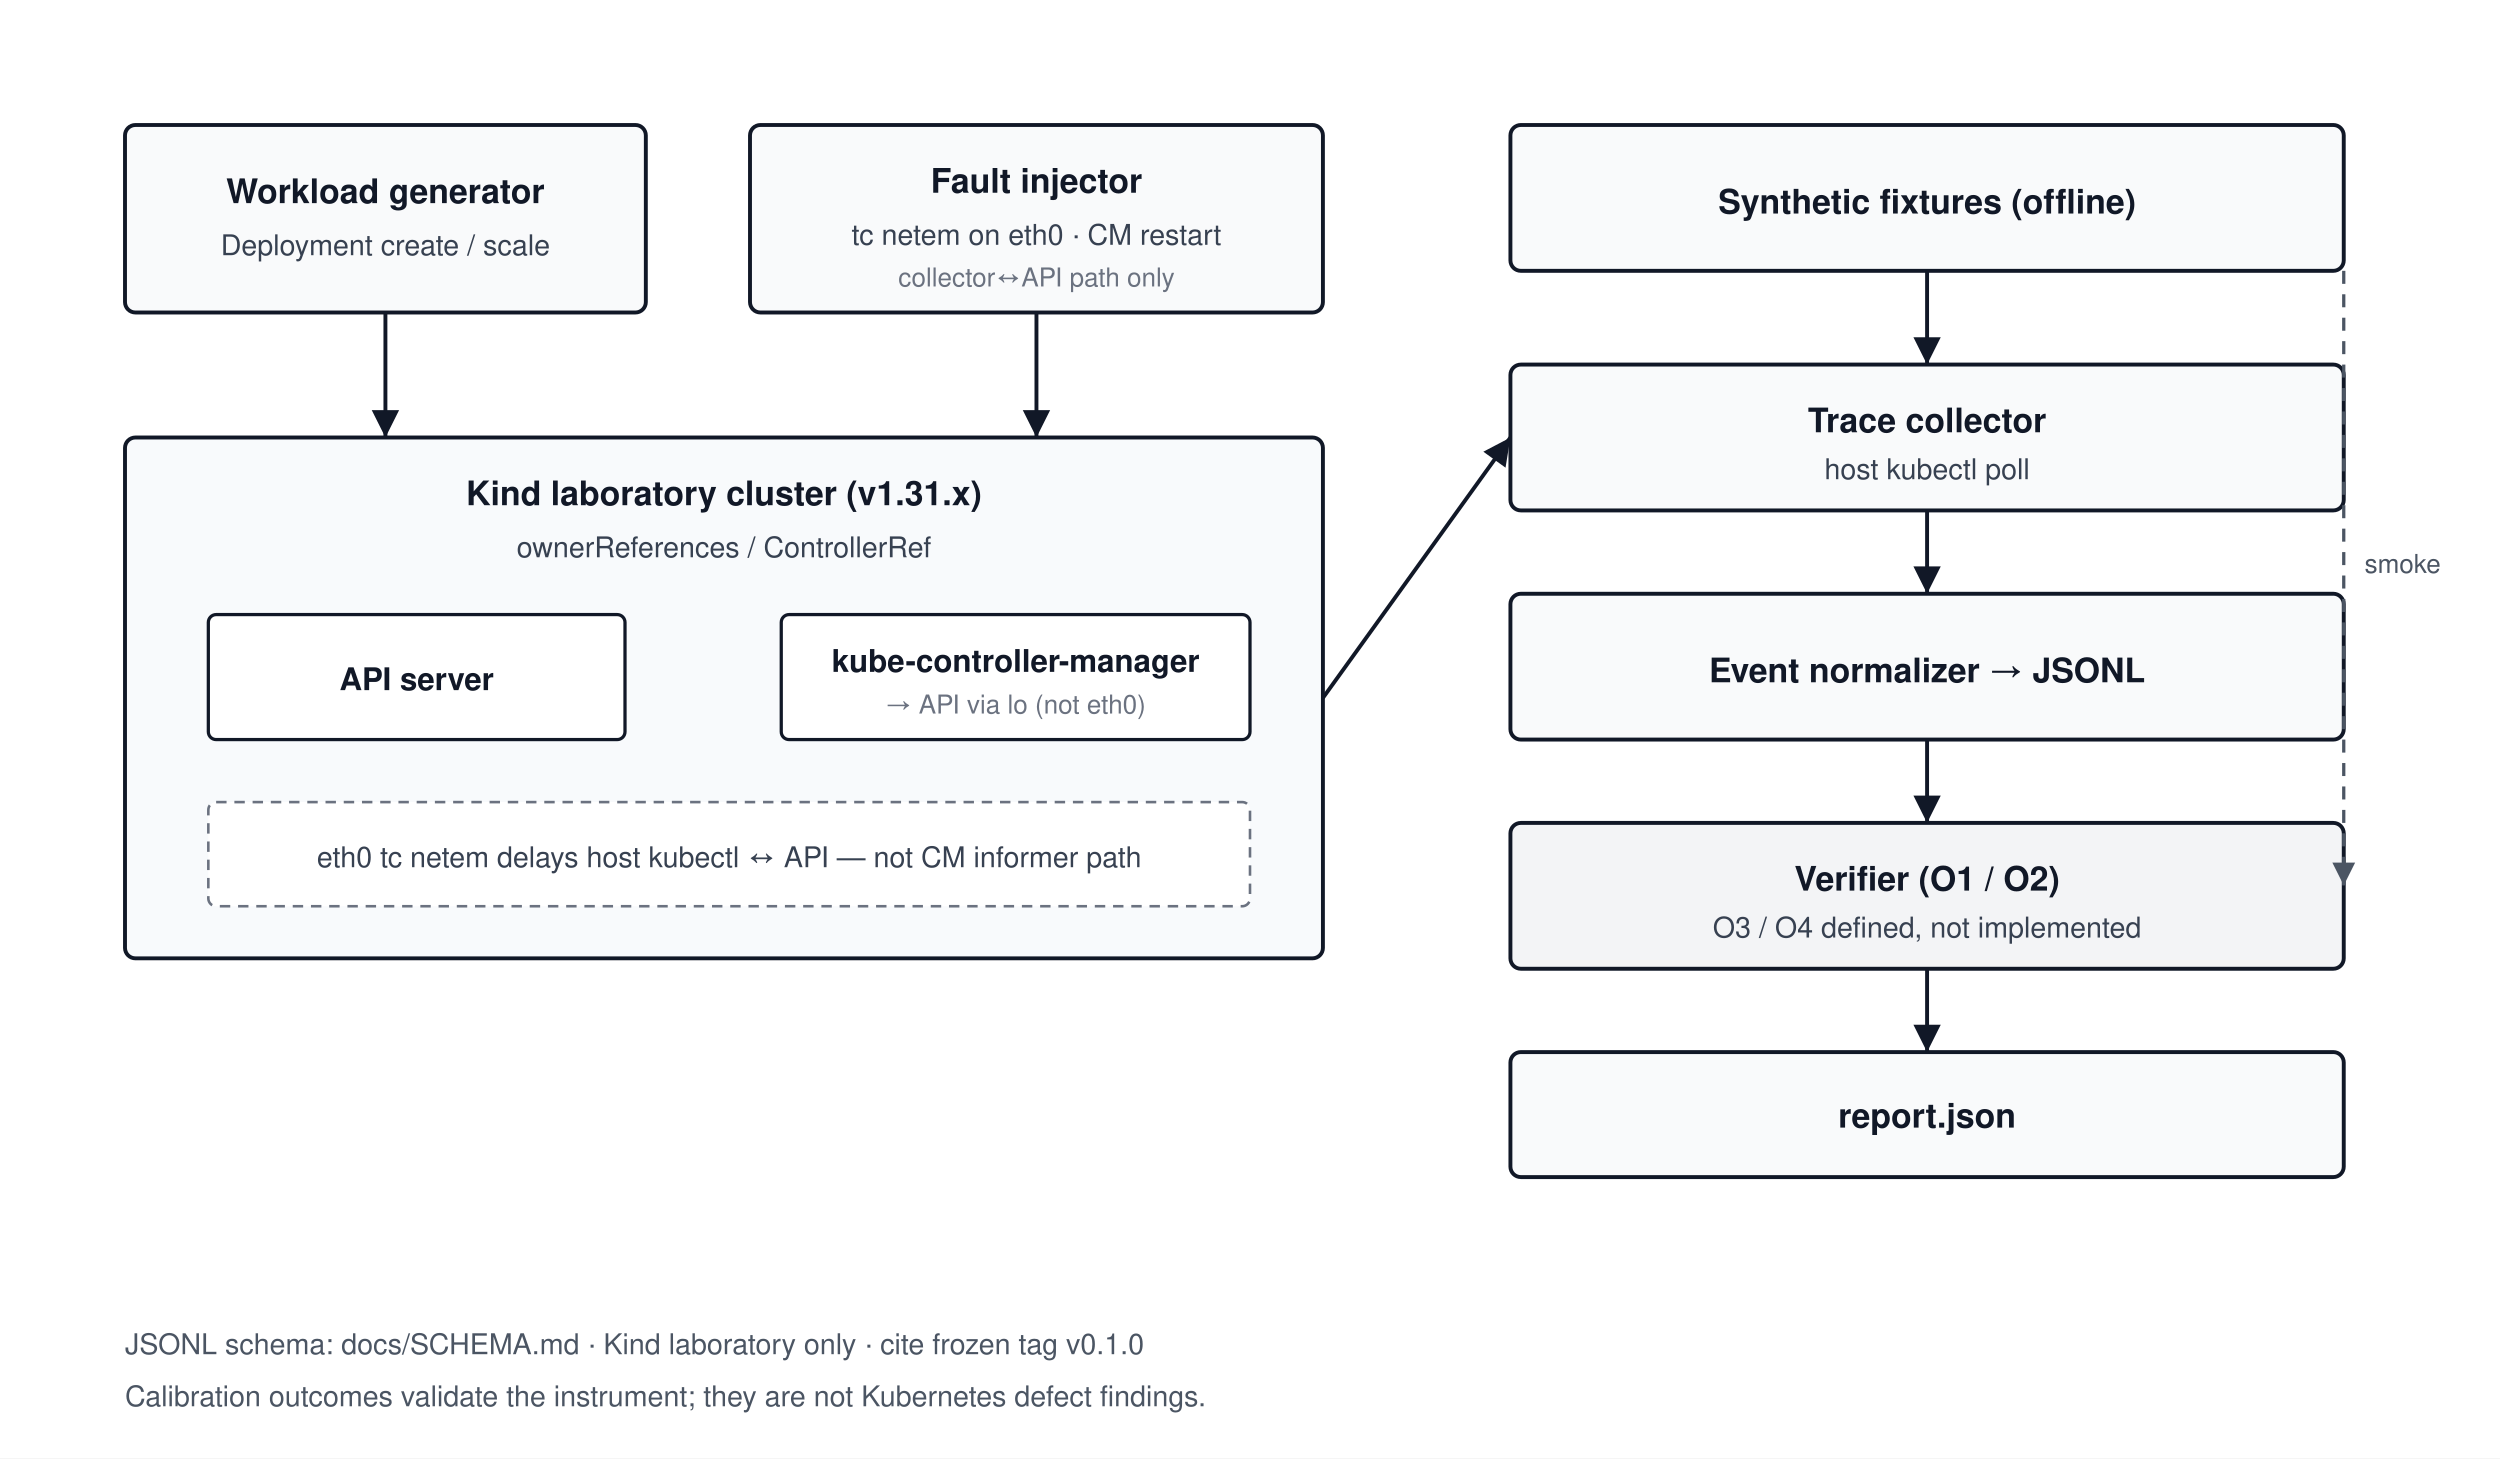
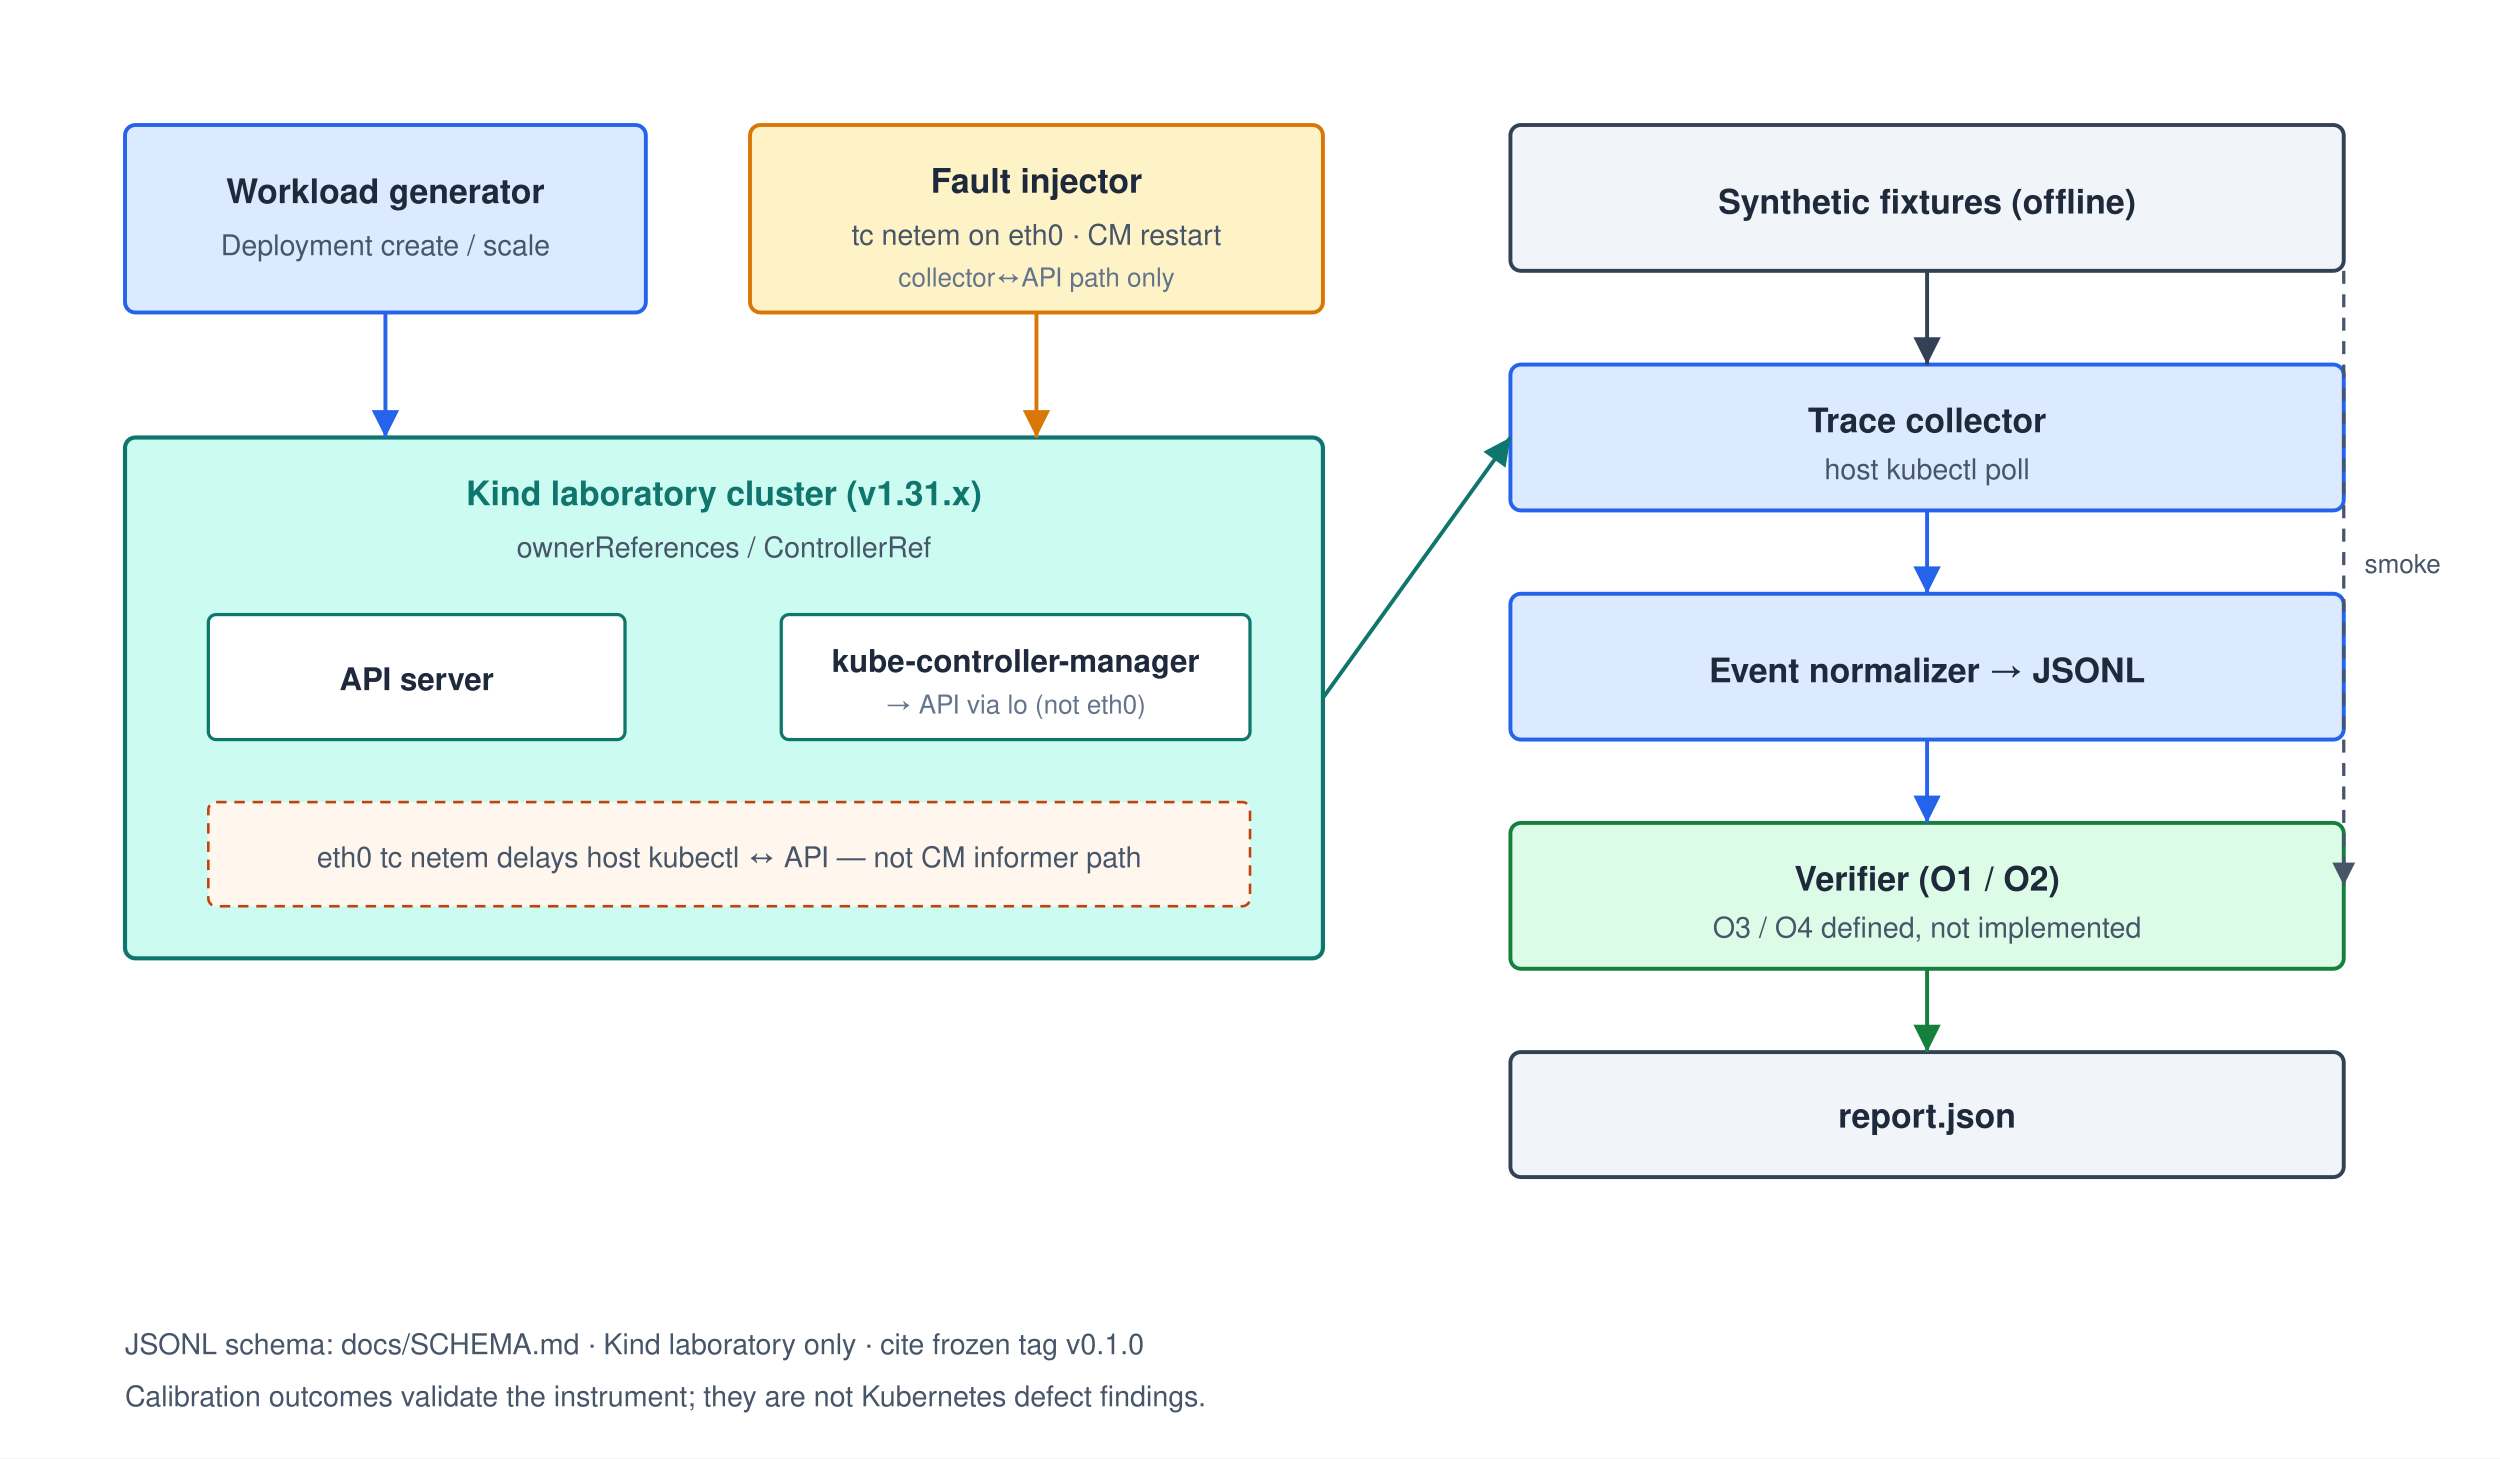
<svg xmlns="http://www.w3.org/2000/svg" width="960" height="560" viewBox="0 0 960 560">
  <rect width="960" height="560" fill="#ffffff" />
  <defs>
-     <marker id="arrow" markerWidth="9" markerHeight="9" refX="7" refY="3.5" orient="auto">
-       <path d="M0,0 L7,3.5 L0,7 Z" fill="#111827" />
+     <marker id="arrowBlue" markerWidth="9" markerHeight="9" refX="7" refY="3.5" orient="auto">
+       <path d="M0,0 L7,3.5 L0,7 Z" fill="#2563eb" />
+     </marker>
+     <marker id="arrowAmber" markerWidth="9" markerHeight="9" refX="7" refY="3.5" orient="auto">
+       <path d="M0,0 L7,3.5 L0,7 Z" fill="#d97706" />
+     </marker>
+     <marker id="arrowTeal" markerWidth="9" markerHeight="9" refX="7" refY="3.5" orient="auto">
+       <path d="M0,0 L7,3.5 L0,7 Z" fill="#0f766e" />
+     </marker>
+     <marker id="arrowGreen" markerWidth="9" markerHeight="9" refX="7" refY="3.5" orient="auto">
+       <path d="M0,0 L7,3.5 L0,7 Z" fill="#15803d" />
    </marker>
    <marker id="arrowGray" markerWidth="9" markerHeight="9" refX="7" refY="3.5" orient="auto">
-       <path d="M0,0 L7,3.5 L0,7 Z" fill="#4b5563" />
+       <path d="M0,0 L7,3.5 L0,7 Z" fill="#475569" />
+     </marker>
+     <marker id="arrowInk" markerWidth="9" markerHeight="9" refX="7" refY="3.5" orient="auto">
+       <path d="M0,0 L7,3.5 L0,7 Z" fill="#334155" />
    </marker>
  </defs>
-   <rect x="48" y="48" width="200" height="72" rx="4" fill="#f9fafb" stroke="#111827" stroke-width="1.5" />
-   <text x="148" y="78" text-anchor="middle" font-family="Helvetica, Arial, sans-serif" font-size="13" font-weight="700" fill="#111827">Workload generator</text>
-   <text x="148" y="98" text-anchor="middle" font-family="Helvetica, Arial, sans-serif" font-size="11" fill="#374151">Deployment create / scale</text>
-   <rect x="288" y="48" width="220" height="72" rx="4" fill="#f9fafb" stroke="#111827" stroke-width="1.5" />
-   <text x="398" y="74" text-anchor="middle" font-family="Helvetica, Arial, sans-serif" font-size="13" font-weight="700" fill="#111827">Fault injector</text>
-   <text x="398" y="94" text-anchor="middle" font-family="Helvetica, Arial, sans-serif" font-size="11" fill="#374151">tc netem on eth0 · CM restart</text>
-   <text x="398" y="110" text-anchor="middle" font-family="Helvetica, Arial, sans-serif" font-size="10" fill="#6b7280">collector↔API path only</text>
-   <rect x="48" y="168" width="460" height="200" rx="4" fill="#f8fafc" stroke="#111827" stroke-width="1.5" />
-   <text x="278" y="194" text-anchor="middle" font-family="Helvetica, Arial, sans-serif" font-size="13" font-weight="700" fill="#111827">Kind laboratory cluster (v1.31.x)</text>
-   <text x="278" y="214" text-anchor="middle" font-family="Helvetica, Arial, sans-serif" font-size="11" fill="#374151">ownerReferences / ControllerRef</text>
-   <rect x="80" y="236" width="160" height="48" rx="3" fill="#ffffff" stroke="#111827" stroke-width="1.25" />
-   <text x="160" y="265" text-anchor="middle" font-family="Helvetica, Arial, sans-serif" font-size="12" font-weight="600" fill="#111827">API server</text>
-   <rect x="300" y="236" width="180" height="48" rx="3" fill="#ffffff" stroke="#111827" stroke-width="1.25" />
-   <text x="390" y="258" text-anchor="middle" font-family="Helvetica, Arial, sans-serif" font-size="12" font-weight="600" fill="#111827">kube-controller-manager</text>
-   <text x="390" y="274" text-anchor="middle" font-family="Helvetica, Arial, sans-serif" font-size="10" fill="#6b7280">→ API via lo (not eth0)</text>
-   <rect x="80" y="308" width="400" height="40" rx="3" fill="#ffffff" stroke="#6b7280" stroke-width="1" stroke-dasharray="4 3" />
-   <text x="280" y="333" text-anchor="middle" font-family="Helvetica, Arial, sans-serif" font-size="11" fill="#374151">eth0 tc netem delays host kubectl ↔ API — not CM informer path</text>
-   <rect x="580" y="48" width="320" height="56" rx="4" fill="#f9fafb" stroke="#111827" stroke-width="1.5" />
-   <text x="740" y="82" text-anchor="middle" font-family="Helvetica, Arial, sans-serif" font-size="13" font-weight="700" fill="#111827">Synthetic fixtures (offline)</text>
-   <rect x="580" y="140" width="320" height="56" rx="4" fill="#f9fafb" stroke="#111827" stroke-width="1.5" />
-   <text x="740" y="166" text-anchor="middle" font-family="Helvetica, Arial, sans-serif" font-size="13" font-weight="700" fill="#111827">Trace collector</text>
-   <text x="740" y="184" text-anchor="middle" font-family="Helvetica, Arial, sans-serif" font-size="11" fill="#374151">host kubectl poll</text>
-   <rect x="580" y="228" width="320" height="56" rx="4" fill="#f9fafb" stroke="#111827" stroke-width="1.5" />
-   <text x="740" y="262" text-anchor="middle" font-family="Helvetica, Arial, sans-serif" font-size="13" font-weight="700" fill="#111827">Event normalizer → JSONL</text>
-   <rect x="580" y="316" width="320" height="56" rx="4" fill="#f3f4f6" stroke="#111827" stroke-width="1.5" />
-   <text x="740" y="342" text-anchor="middle" font-family="Helvetica, Arial, sans-serif" font-size="13" font-weight="700" fill="#111827">Verifier (O1 / O2)</text>
-   <text x="740" y="360" text-anchor="middle" font-family="Helvetica, Arial, sans-serif" font-size="11" fill="#374151">O3 / O4 defined, not implemented</text>
-   <rect x="580" y="404" width="320" height="48" rx="4" fill="#f9fafb" stroke="#111827" stroke-width="1.5" />
-   <text x="740" y="433" text-anchor="middle" font-family="Helvetica, Arial, sans-serif" font-size="13" font-weight="700" fill="#111827">report.json</text>
-   <line x1="148" y1="120" x2="148" y2="168" stroke="#111827" stroke-width="1.5" marker-end="url(#arrow)" />
-   <line x1="398" y1="120" x2="398" y2="168" stroke="#111827" stroke-width="1.5" marker-end="url(#arrow)" />
-   <line x1="508" y1="268" x2="580" y2="168" stroke="#111827" stroke-width="1.5" marker-end="url(#arrow)" />
-   <path d="M900 104 V340 H900" fill="none" stroke="#4b5563" stroke-width="1.25" stroke-dasharray="5 4" marker-end="url(#arrowGray)" />
-   <text x="908" y="220" font-family="Helvetica, Arial, sans-serif" font-size="10" fill="#4b5563">smoke</text>
-   <line x1="740" y1="104" x2="740" y2="140" stroke="#111827" stroke-width="1.5" marker-end="url(#arrow)" />
-   <line x1="740" y1="196" x2="740" y2="228" stroke="#111827" stroke-width="1.5" marker-end="url(#arrow)" />
-   <line x1="740" y1="284" x2="740" y2="316" stroke="#111827" stroke-width="1.5" marker-end="url(#arrow)" />
-   <line x1="740" y1="372" x2="740" y2="404" stroke="#111827" stroke-width="1.5" marker-end="url(#arrow)" />
-   <text x="48" y="520" font-family="Helvetica, Arial, sans-serif" font-size="11" fill="#4b5563">JSONL schema: docs/SCHEMA.md · Kind laboratory only · cite frozen tag v0.1.0</text>
-   <text x="48" y="540" font-family="Helvetica, Arial, sans-serif" font-size="11" fill="#4b5563">Calibration outcomes validate the instrument; they are not Kubernetes defect findings.</text>
+   <rect x="48" y="48" width="200" height="72" rx="4" fill="#dbeafe" stroke="#2563eb" stroke-width="1.5" />
+   <text x="148" y="78" text-anchor="middle" font-family="Helvetica, Arial, sans-serif" font-size="13" font-weight="700" fill="#1e293b">Workload generator</text>
+   <text x="148" y="98" text-anchor="middle" font-family="Helvetica, Arial, sans-serif" font-size="11" fill="#475569">Deployment create / scale</text>
+   <rect x="288" y="48" width="220" height="72" rx="4" fill="#fef3c7" stroke="#d97706" stroke-width="1.5" />
+   <text x="398" y="74" text-anchor="middle" font-family="Helvetica, Arial, sans-serif" font-size="13" font-weight="700" fill="#1e293b">Fault injector</text>
+   <text x="398" y="94" text-anchor="middle" font-family="Helvetica, Arial, sans-serif" font-size="11" fill="#475569">tc netem on eth0 · CM restart</text>
+   <text x="398" y="110" text-anchor="middle" font-family="Helvetica, Arial, sans-serif" font-size="10" fill="#64748b">collector↔API path only</text>
+   <rect x="48" y="168" width="460" height="200" rx="4" fill="#ccfbf1" stroke="#0f766e" stroke-width="1.6" />
+   <text x="278" y="194" text-anchor="middle" font-family="Helvetica, Arial, sans-serif" font-size="13" font-weight="700" fill="#0f766e">Kind laboratory cluster (v1.31.x)</text>
+   <text x="278" y="214" text-anchor="middle" font-family="Helvetica, Arial, sans-serif" font-size="11" fill="#475569">ownerReferences / ControllerRef</text>
+   <rect x="80" y="236" width="160" height="48" rx="3" fill="#ffffff" stroke="#0f766e" stroke-width="1.25" />
+   <text x="160" y="265" text-anchor="middle" font-family="Helvetica, Arial, sans-serif" font-size="12" font-weight="600" fill="#1e293b">API server</text>
+   <rect x="300" y="236" width="180" height="48" rx="3" fill="#ffffff" stroke="#0f766e" stroke-width="1.25" />
+   <text x="390" y="258" text-anchor="middle" font-family="Helvetica, Arial, sans-serif" font-size="12" font-weight="600" fill="#1e293b">kube-controller-manager</text>
+   <text x="390" y="274" text-anchor="middle" font-family="Helvetica, Arial, sans-serif" font-size="10" fill="#64748b">→ API via lo (not eth0)</text>
+   <rect x="80" y="308" width="400" height="40" rx="3" fill="#fff7ed" stroke="#c2410c" stroke-width="1" stroke-dasharray="4 3" />
+   <text x="280" y="333" text-anchor="middle" font-family="Helvetica, Arial, sans-serif" font-size="11" fill="#475569">eth0 tc netem delays host kubectl ↔ API — not CM informer path</text>
+   <rect x="580" y="48" width="320" height="56" rx="4" fill="#f1f5f9" stroke="#334155" stroke-width="1.5" />
+   <text x="740" y="82" text-anchor="middle" font-family="Helvetica, Arial, sans-serif" font-size="13" font-weight="700" fill="#1e293b">Synthetic fixtures (offline)</text>
+   <rect x="580" y="140" width="320" height="56" rx="4" fill="#dbeafe" stroke="#2563eb" stroke-width="1.5" />
+   <text x="740" y="166" text-anchor="middle" font-family="Helvetica, Arial, sans-serif" font-size="13" font-weight="700" fill="#1e293b">Trace collector</text>
+   <text x="740" y="184" text-anchor="middle" font-family="Helvetica, Arial, sans-serif" font-size="11" fill="#475569">host kubectl poll</text>
+   <rect x="580" y="228" width="320" height="56" rx="4" fill="#dbeafe" stroke="#2563eb" stroke-width="1.5" />
+   <text x="740" y="262" text-anchor="middle" font-family="Helvetica, Arial, sans-serif" font-size="13" font-weight="700" fill="#1e293b">Event normalizer → JSONL</text>
+   <rect x="580" y="316" width="320" height="56" rx="4" fill="#dcfce7" stroke="#15803d" stroke-width="1.5" />
+   <text x="740" y="342" text-anchor="middle" font-family="Helvetica, Arial, sans-serif" font-size="13" font-weight="700" fill="#1e293b">Verifier (O1 / O2)</text>
+   <text x="740" y="360" text-anchor="middle" font-family="Helvetica, Arial, sans-serif" font-size="11" fill="#475569">O3 / O4 defined, not implemented</text>
+   <rect x="580" y="404" width="320" height="48" rx="4" fill="#f1f5f9" stroke="#334155" stroke-width="1.5" />
+   <text x="740" y="433" text-anchor="middle" font-family="Helvetica, Arial, sans-serif" font-size="13" font-weight="700" fill="#1e293b">report.json</text>
+   <line x1="148" y1="120" x2="148" y2="168" stroke="#2563eb" stroke-width="1.5" marker-end="url(#arrowBlue)" />
+   <line x1="398" y1="120" x2="398" y2="168" stroke="#d97706" stroke-width="1.5" marker-end="url(#arrowAmber)" />
+   <line x1="508" y1="268" x2="580" y2="168" stroke="#0f766e" stroke-width="1.5" marker-end="url(#arrowTeal)" />
+   <path d="M900 104 V340 H900" fill="none" stroke="#475569" stroke-width="1.25" stroke-dasharray="5 4" marker-end="url(#arrowGray)" />
+   <text x="908" y="220" font-family="Helvetica, Arial, sans-serif" font-size="10" fill="#475569">smoke</text>
+   <line x1="740" y1="104" x2="740" y2="140" stroke="#334155" stroke-width="1.5" marker-end="url(#arrowInk)" />
+   <line x1="740" y1="196" x2="740" y2="228" stroke="#2563eb" stroke-width="1.5" marker-end="url(#arrowBlue)" />
+   <line x1="740" y1="284" x2="740" y2="316" stroke="#2563eb" stroke-width="1.5" marker-end="url(#arrowBlue)" />
+   <line x1="740" y1="372" x2="740" y2="404" stroke="#15803d" stroke-width="1.5" marker-end="url(#arrowGreen)" />
+   <text x="48" y="520" font-family="Helvetica, Arial, sans-serif" font-size="11" fill="#475569">JSONL schema: docs/SCHEMA.md · Kind laboratory only · cite frozen tag v0.1.0</text>
+   <text x="48" y="540" font-family="Helvetica, Arial, sans-serif" font-size="11" fill="#475569">Calibration outcomes validate the instrument; they are not Kubernetes defect findings.</text>
</svg>
